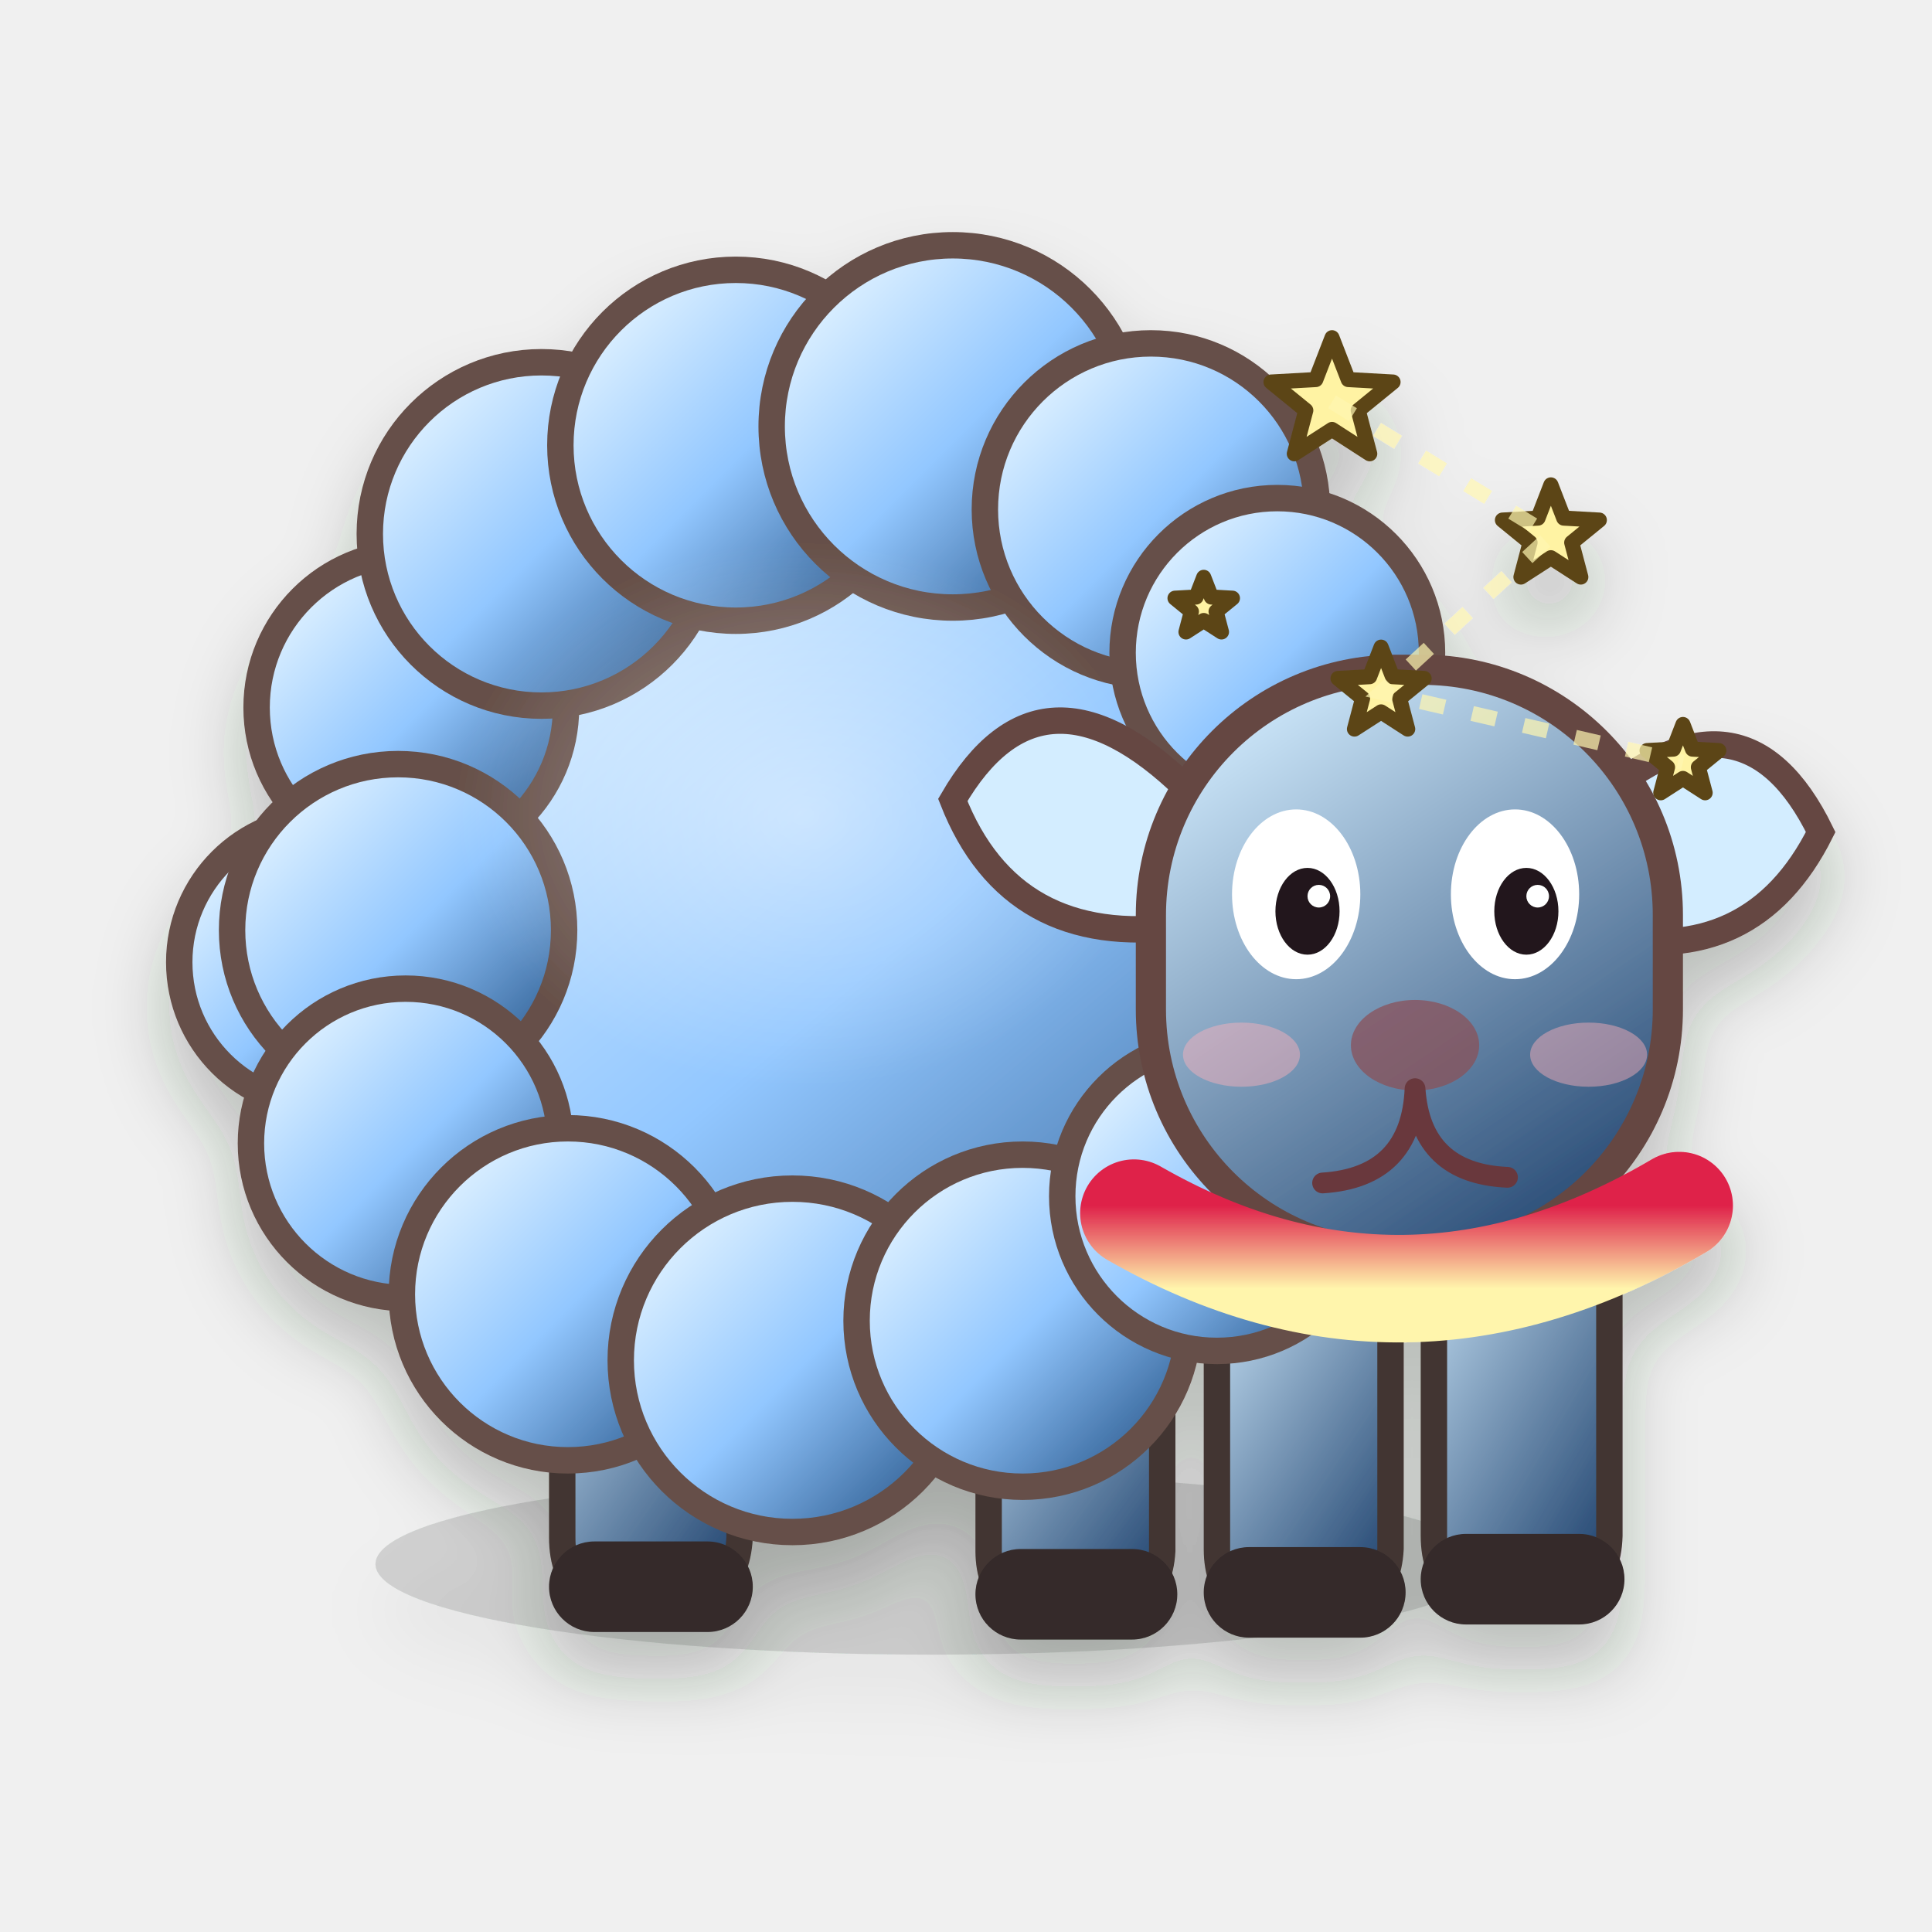
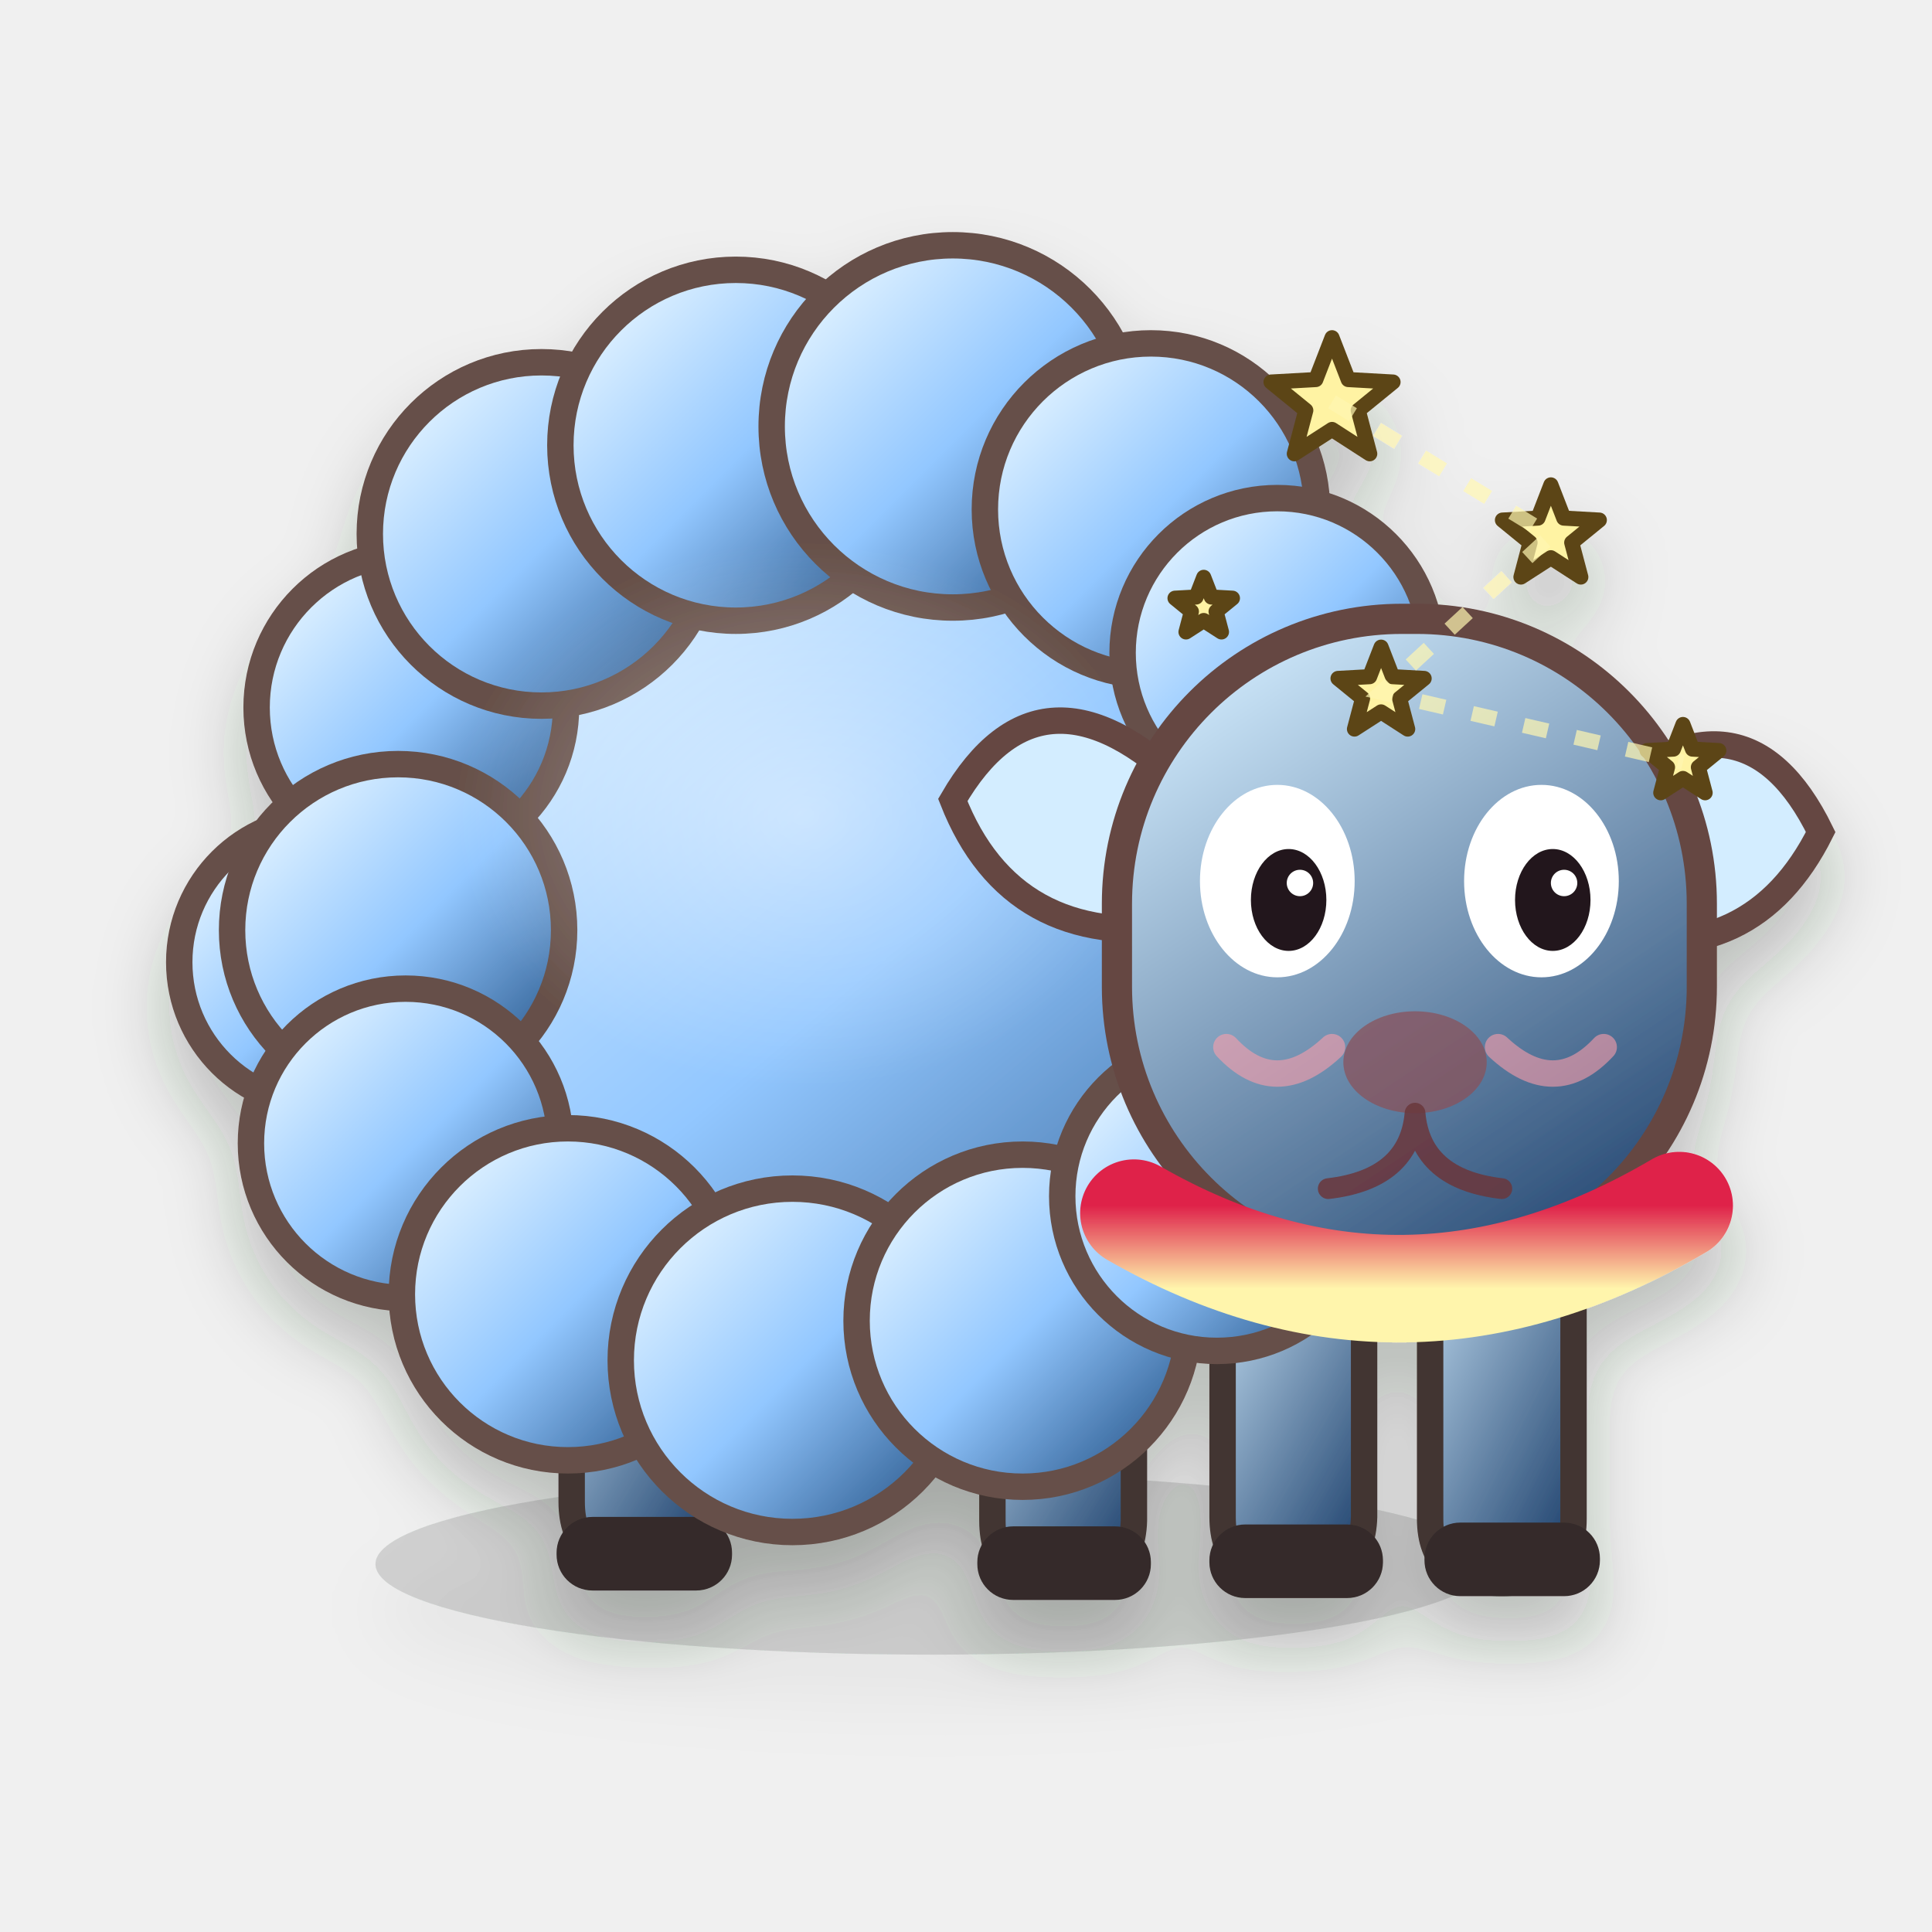
<svg xmlns="http://www.w3.org/2000/svg" width="1024" height="1024" viewBox="0 0 1024 1024" role="img" aria-labelledby="title-24">
  <defs>
    <linearGradient id="fur" x1="0" y1="0" x2="1" y2="1">
      <stop stop-color="#f8ffff" />
      <stop offset=".52" stop-color="#92c7ff" />
      <stop offset="1" stop-color="#174477" />
    </linearGradient>
    <linearGradient id="face" x1=".2" y1="0" x2=".8" y2="1">
      <stop stop-color="#d3edff" />
      <stop offset="1" stop-color="#234671" />
    </linearGradient>
    <linearGradient id="accent" x1="0" y1="0" x2="1" y2="1">
      <stop stop-color="#fff5ac" />
      <stop offset="1" stop-color="#df224a" />
    </linearGradient>
    <linearGradient id="accent2" x1="0" y1="0" x2="0" y2="1">
      <stop stop-color="#df224a" />
      <stop offset="1" stop-color="#fff5ac" />
    </linearGradient>
    <linearGradient id="rainbow">
      <stop stop-color="#ff6767" />
      <stop offset=".26" stop-color="#ffdc58" />
      <stop offset=".52" stop-color="#4dcf7b" />
      <stop offset=".76" stop-color="#5ba8ff" />
      <stop offset="1" stop-color="#cf76f4" />
    </linearGradient>
    <linearGradient id="aurora">
      <stop stop-color="#71f5e4" />
      <stop offset=".5" stop-color="#71bfff" />
      <stop offset="1" stop-color="#c181ff" />
    </linearGradient>
    <linearGradient id="galaxy">
      <stop stop-color="#151d4b" />
      <stop offset=".52" stop-color="#5441a8" />
      <stop offset="1" stop-color="#df65bc" />
    </linearGradient>
    <linearGradient id="ice" x1="0" y1="0" x2="1" y2="1">
      <stop stop-color="#fff" />
      <stop offset=".35" stop-color="#bcecff" />
      <stop offset=".7" stop-color="#8dbef7" />
      <stop offset="1" stop-color="#d7f8ff" />
    </linearGradient>
    <linearGradient id="nzstripe">
      <stop stop-color="#101820" />
      <stop offset=".45" stop-color="#101820" />
      <stop offset=".46" stop-color="#f6d35d" />
      <stop offset=".66" stop-color="#f6d35d" />
      <stop offset=".67" stop-color="#4eaa70" />
    </linearGradient>
    <radialGradient id="shine">
      <stop stop-color="#fff" stop-opacity=".75" />
      <stop offset="1" stop-color="#fff" stop-opacity="0" />
    </radialGradient>
    <filter id="shadow" x="-25%" y="-25%" width="150%" height="165%">
      <feDropShadow dx="0" dy="24" stdDeviation="18" flood-color="#243127" flood-opacity=".25" />
    </filter>
+     <style>
+       .sheep-body { transform-box: fill-box; transform-origin: 50% 100%; }
+       .sheep-body { animation: bodyFloat 1.15s ease-in-out infinite; }
+       .sheep-ear-left, .sheep-ear-right { transform-box: fill-box; transform-origin: 50% 100%; }
+       .sheep-ear-left { animation: earLeft 2.8s ease-in-out infinite; }
+       .sheep-ear-right { animation: earRight 3.1s ease-in-out infinite; }
+       .leg-front-a, .leg-back-a { transform-box: fill-box; transform-origin: 50% 8%; animation: legFront .58s ease-in-out infinite; }
+       .leg-front-b, .leg-back-b { transform-box: fill-box; transform-origin: 50% 8%; animation: legBack .58s ease-in-out infinite; animation-delay: 0.28s; }
+       .blink-line, .surprised-mouth { animation-delay: 3.91s; }
+       @keyframes bodyFloat { 0%, 100% { transform: translateY(0); } 45% { transform: translateY(-4px); } 70% { transform: translateY(1px); } }
+       @keyframes earLeft { 0%, 100% { transform: rotate(-7deg); } 48% { transform: rotate(3deg); } 56% { transform: rotate(-1deg); } }
+       @keyframes earRight { 0%, 100% { transform: rotate(8deg); } 52% { transform: rotate(-4deg); } 60% { transform: rotate(1deg); } }
+       @keyframes legFront { 0%, 100% { transform: rotate(7deg) translateY(0); } 45% { transform: rotate(-9deg) translateY(-4px); } 70% { transform: rotate(2deg) translateY(1px); } }
+       @keyframes legBack { 0%, 100% { transform: rotate(-8deg) translateY(0); } 45% { transform: rotate(9deg) translateY(-4px); } 70% { transform: rotate(-2deg) translateY(1px); } }
+     </style>
  </defs>
  <g filter="url(#shadow)">
    <ellipse cx="494" cy="829" rx="295" ry="48" fill="#243127" opacity=".16" />
    <g stroke="#433632" stroke-width="14" stroke-linejoin="round">
-       <path d="M298 630v185q0 39 46 39t48-39V640" fill="url(#face)" />
-       <path d="M524 653v169q0 37 45 37t47-37V649" fill="url(#face)" />
-       <path d="M645 638v183q0 38 45 38t47-38V629" fill="url(#face)" />
-       <path d="M760 607v207q0 39 46 39t47-39V591" fill="url(#face)" />
+       <g class="leg-front-a">
+         <path d="M303 620v176q0 34 37 34t38-34V626" fill="url(#face)" />
+       </g>
+       <g class="leg-back-a">
+         <path d="M526 638v168q0 34 37 34t38-34V638" fill="url(#face)" />
+       </g>
+       <g class="leg-front-b">
+         <path d="M648 625v179q0 34 37 34t38-34V617" fill="url(#face)" />
+       </g>
+       <g class="leg-back-b">
+         <path d="M758 600v205q0 34 38 34t38-34V586" fill="url(#face)" />
+       </g>
    </g>
    <g fill="#342b2b">
-       <rect x="291" y="817" width="108" height="48" rx="24" />
-       <rect x="517" y="821" width="107" height="48" rx="24" />
-       <rect x="638" y="820" width="107" height="48" rx="24" />
-       <rect x="753" y="813" width="108" height="48" rx="24" />
+       <rect x="295" y="804" width="93" height="39" rx="19" />
+       <rect x="518" y="809" width="92" height="39" rx="19" />
+       <rect x="641" y="808" width="92" height="39" rx="19" />
+       <rect x="755" y="807" width="93" height="39" rx="19" />
    </g>
-     <circle cx="171" cy="510" r="76" fill="url(#fur)" stroke="#665049" stroke-width="14" />
-     <ellipse cx="448" cy="505" rx="290" ry="244" fill="url(#fur)" stroke="#665049" stroke-width="16" />
-     <g fill="url(#fur)" stroke="#665049" stroke-width="14">
-       <circle cx="218" cy="375" r="82" />
-       <circle cx="287" cy="283" r="91" />
-       <circle cx="390" cy="236" r="93" />
-       <circle cx="505" cy="226" r="96" />
-       <circle cx="610" cy="270" r="88" />
-       <circle cx="677" cy="346" r="82" />
-       <circle cx="211" cy="493" r="88" />
-       <circle cx="215" cy="606" r="82" />
-       <circle cx="301" cy="686" r="88" />
-       <circle cx="420" cy="721" r="91" />
-       <circle cx="542" cy="700" r="88" />
-       <circle cx="645" cy="634" r="82" />
+     <g class="sheep-body">
+       <circle cx="171" cy="510" r="76" fill="url(#fur)" stroke="#665049" stroke-width="14" />
+       <ellipse cx="448" cy="505" rx="290" ry="244" fill="url(#fur)" stroke="#665049" stroke-width="16" />
+       <g fill="url(#fur)" stroke="#665049" stroke-width="14">
+         <circle cx="218" cy="375" r="82" />
+         <circle cx="287" cy="283" r="91" />
+         <circle cx="390" cy="236" r="93" />
+         <circle cx="505" cy="226" r="96" />
+         <circle cx="610" cy="270" r="88" />
+         <circle cx="677" cy="346" r="82" />
+         <circle cx="211" cy="493" r="88" />
+         <circle cx="215" cy="606" r="82" />
+         <circle cx="301" cy="686" r="88" />
+         <circle cx="420" cy="721" r="91" />
+         <circle cx="542" cy="700" r="88" />
+         <circle cx="645" cy="634" r="82" />
+       </g>
+       <ellipse cx="425" cy="432" rx="183" ry="145" fill="url(#shine)" opacity=".55" />
+       <path class="sheep-ear-left" d="M629 418q-77-75-124 6 31 79 121 67z" fill="#d3edff" stroke="#654743" stroke-width="14" />
+       <path class="sheep-ear-right" d="M846 425q78-68 119 16-36 72-116 55z" fill="#d3edff" stroke="#654743" stroke-width="14" />
+       <rect x="592" y="328" width="310" height="346" rx="151" fill="url(#face)" stroke="#654743" stroke-width="16" />
+       <ellipse cx="677" cy="467" rx="41" ry="51" fill="#fff" />
+       <ellipse cx="817" cy="467" rx="41" ry="51" fill="#fff" />
+       <ellipse cx="683" cy="477" rx="20" ry="27" fill="#21191b">
+         <animate attributeName="cx" values="683;690;683;677;683" dur="3.7s" repeatCount="indefinite" />
+       </ellipse>
+       <ellipse cx="823" cy="477" rx="20" ry="27" fill="#21191b">
+         <animate attributeName="cx" values="823;830;823;817;823" dur="3.7s" repeatCount="indefinite" />
+       </ellipse>
+       <circle cx="689" cy="468" r="7" fill="#fff" />
+       <circle cx="829" cy="468" r="7" fill="#fff" />
+       <path class="blink-line" d="M641 477q36 24 72 0M781 477q36 24 72 0" fill="none" stroke="#234671" stroke-width="14" stroke-linecap="round" opacity="0">
+         <animate attributeName="opacity" values="0;0;1;1;0;0" keyTimes="0;.39;.43;.48;.53;1" dur="4.9s" repeatCount="indefinite" />
+       </path>
+       <ellipse cx="750" cy="563" rx="38" ry="27" fill="#8b4f56" opacity=".7" />
+       <path d="M750 590q-3 35-46 40m46-40q3 35 46 40" fill="none" stroke="#69383d" stroke-width="11" stroke-linecap="round" opacity=".88">
+         <animate attributeName="opacity" values=".88;.88;0;0;.88;.88" keyTimes="0;.39;.43;.48;.53;1" dur="5.9s" repeatCount="indefinite" />
+       </path>
+       <ellipse class="surprised-mouth" cx="750" cy="604" rx="25" ry="32" fill="#69383d" opacity="0">
+         <animate attributeName="opacity" values="0;0;1;1;0;0" keyTimes="0;.39;.43;.48;.53;1" dur="5.9s" repeatCount="indefinite" />
+       </ellipse>
+       <path d="M706 555q-30 28-56 0M794 555q30 28 56 0" fill="none" stroke="#ff9eaa" stroke-width="14" stroke-linecap="round" opacity=".58" />
+       <path d="M601 643q143 82 289-4" fill="none" stroke="url(#accent2)" stroke-width="57" stroke-linecap="round" />
+       <polygon points="706,179 714.593,201.172 738.336,202.493 719.904,217.518 725.985,240.507 706,227.62 686.015,240.507 692.096,217.518 673.664,202.493 697.407,201.172" fill="#fff3a3" stroke="#5b4518" stroke-width="8" stroke-linejoin="round" />
+       <polygon points="822,257 828.824,274.607 847.679,275.657 833.042,287.588 837.87,305.843 822,295.61 806.13,305.843 810.958,287.588 796.321,275.657 815.176,274.607" fill="#fff3a3" stroke="#5b4518" stroke-width="8" stroke-linejoin="round" />
+       <polygon points="732,343 738.066,358.651 754.825,359.584 741.815,370.189 746.107,386.416 732,377.32 717.893,386.416 722.185,370.189 709.175,359.584 725.934,358.651" fill="#fff3a3" stroke="#5b4518" stroke-width="8" stroke-linejoin="round" />
+       <polygon points="892,384 897.055,397.042 911.021,397.82 900.179,406.658 903.756,420.18 892,412.6 880.244,420.18 883.821,406.658 872.979,397.82 886.945,397.042" fill="#fff3a3" stroke="#5b4518" stroke-width="8" stroke-linejoin="round" />
+       <polygon points="638,306 642.044,316.434 653.217,317.056 644.543,324.126 647.405,334.944 638,328.88 628.595,334.944 631.457,324.126 622.783,317.056 633.956,316.434" fill="#fff3a3" stroke="#5b4518" stroke-width="8" stroke-linejoin="round" />
+       <path d="M706 213l116 71-90 83 160 37" fill="none" stroke="#fff6b0" stroke-width="8" stroke-dasharray="13 15" opacity=".7" />
    </g>
-     <ellipse cx="425" cy="432" rx="183" ry="145" fill="url(#shine)" opacity=".55" />
-     <path d="M629 418q-77-75-124 6 31 79 121 67z" fill="#d3edff" stroke="#654743" stroke-width="14" />
-     <path d="M846 425q78-68 119 16-36 72-116 55z" fill="#d3edff" stroke="#654743" stroke-width="14" />
-     <rect x="610" y="355" width="274" height="310" rx="130" fill="url(#face)" stroke="#654743" stroke-width="16" />
-     <ellipse cx="687" cy="474" rx="34" ry="45" fill="#fff" />
-     <ellipse cx="803" cy="474" rx="34" ry="45" fill="#fff" />
-     <ellipse cx="693" cy="483" rx="17" ry="23" fill="#21191b" />
-     <ellipse cx="809" cy="483" rx="17" ry="23" fill="#21191b" />
-     <circle cx="699" cy="475" r="6" fill="#fff" />
-     <circle cx="815" cy="475" r="6" fill="#fff" />
-     <ellipse cx="750" cy="554" rx="34" ry="24" fill="#8b4f56" opacity=".72" />
-     <path d="M750 577q-2 47-49 50m49-50q3 45 49 47" fill="none" stroke="#69383d" stroke-width="11" stroke-linecap="round" />
-     <ellipse cx="658" cy="559" rx="31" ry="17" fill="#ffb1bb" opacity=".45" />
-     <ellipse cx="842" cy="559" rx="31" ry="17" fill="#ffb1bb" opacity=".45" />
-     <path d="M601 643q143 82 289-4" fill="none" stroke="url(#accent2)" stroke-width="57" stroke-linecap="round" />
-     <polygon points="706,179 714.593,201.172 738.336,202.493 719.904,217.518 725.985,240.507 706,227.62 686.015,240.507 692.096,217.518 673.664,202.493 697.407,201.172" fill="#fff3a3" stroke="#5b4518" stroke-width="8" stroke-linejoin="round" />
-     <polygon points="822,257 828.824,274.607 847.679,275.657 833.042,287.588 837.87,305.843 822,295.61 806.13,305.843 810.958,287.588 796.321,275.657 815.176,274.607" fill="#fff3a3" stroke="#5b4518" stroke-width="8" stroke-linejoin="round" />
-     <polygon points="732,343 738.066,358.651 754.825,359.584 741.815,370.189 746.107,386.416 732,377.32 717.893,386.416 722.185,370.189 709.175,359.584 725.934,358.651" fill="#fff3a3" stroke="#5b4518" stroke-width="8" stroke-linejoin="round" />
-     <polygon points="892,384 897.055,397.042 911.021,397.82 900.179,406.658 903.756,420.18 892,412.6 880.244,420.18 883.821,406.658 872.979,397.82 886.945,397.042" fill="#fff3a3" stroke="#5b4518" stroke-width="8" stroke-linejoin="round" />
-     <polygon points="638,306 642.044,316.434 653.217,317.056 644.543,324.126 647.405,334.944 638,328.88 628.595,334.944 631.457,324.126 622.783,317.056 633.956,316.434" fill="#fff3a3" stroke="#5b4518" stroke-width="8" stroke-linejoin="round" />
-     <path d="M706 213l116 71-90 83 160 37" fill="none" stroke="#fff6b0" stroke-width="8" stroke-dasharray="13 15" opacity=".7" />
  </g>
</svg>
